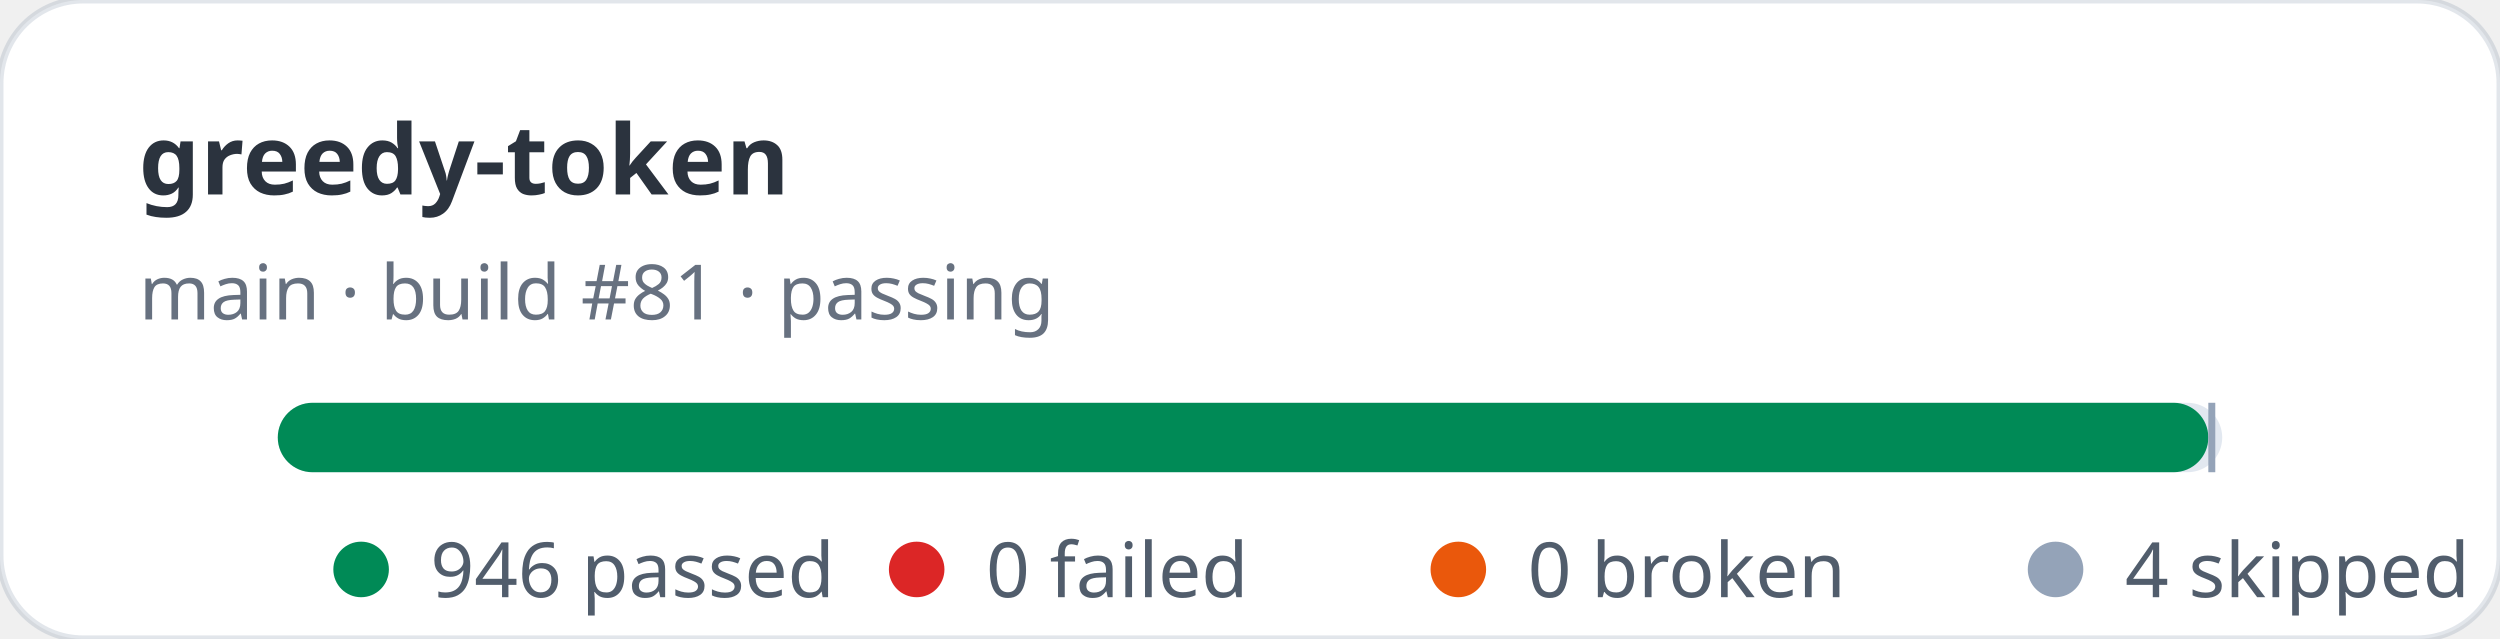
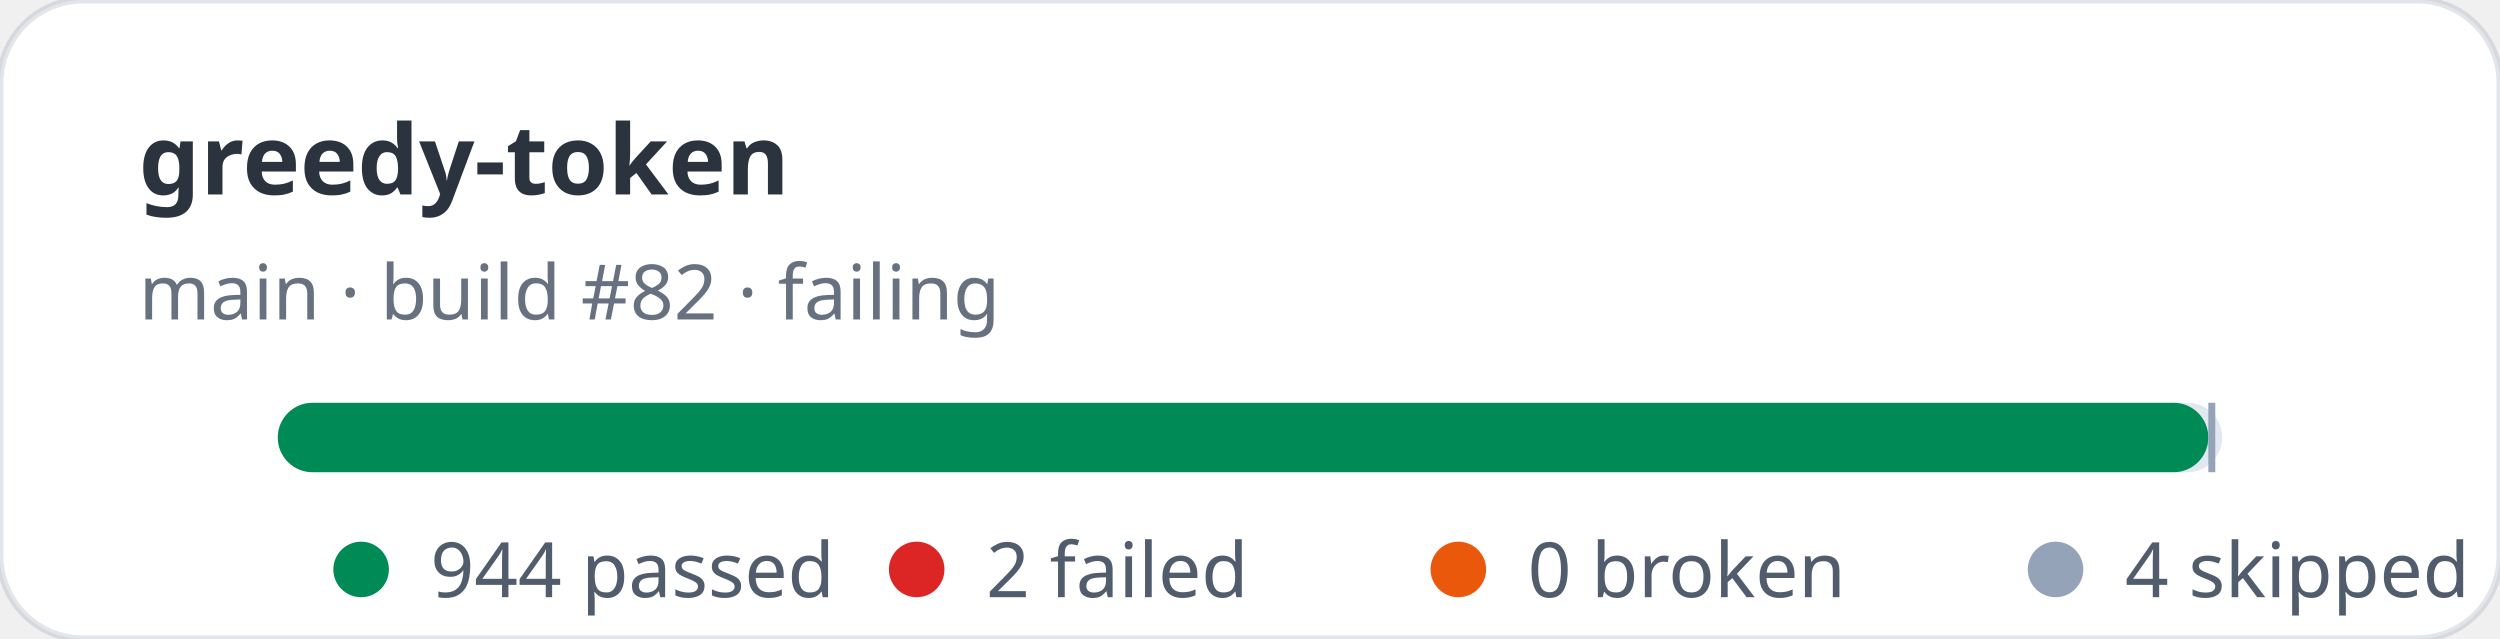
- <svg xmlns="http://www.w3.org/2000/svg" width="360" height="92" viewBox="0 0 360 92" role="img" aria-label="greedy-token stats: 946 passed, 0 failed">
+ <svg xmlns="http://www.w3.org/2000/svg" width="360" height="92" viewBox="0 0 360 92" role="img" aria-label="greedy-token stats: 944 passed, 2 failed">
  <rect width="360" height="92" rx="12" fill="#ffffff" stroke="rgba(11,48,86,0.12)" />
  <text x="20" y="28" fill="rgba(1,10,24,0.83)" font-family="ui-sans-serif,system-ui,sans-serif" font-size="14" font-weight="700">greedy-token</text>
-   <text x="20" y="46" fill="rgba(2,19,44,0.6)" font-family="ui-sans-serif,system-ui,sans-serif" font-size="11">main · build #81 · passing</text>
+   <text x="20" y="46" fill="rgba(2,19,44,0.6)" font-family="ui-sans-serif,system-ui,sans-serif" font-size="11">main · build #82 · failing</text>
  <rect x="40" y="58" width="280" height="10" rx="5" fill="#e2e8f0" />
  <rect x="40" y="58" width="278" height="10" rx="5" fill="#008a56" />
  <rect x="318" y="58" width="1" height="10" fill="#94a3b8" />
  <g font-family="ui-sans-serif,system-ui,sans-serif" font-size="11" fill="rgba(1,18,40,0.68)">
    <circle cx="52" cy="82" r="4" fill="#008a56" />
-     <text x="62" y="86">946 passed</text>
+     <text x="62" y="86">944 passed</text>
    <circle cx="132" cy="82" r="4" fill="#dc2626" />
-     <text x="142" y="86">0 failed</text>
+     <text x="142" y="86">2 failed</text>
    <circle cx="210" cy="82" r="4" fill="#ea580c" />
    <text x="220" y="86">0 broken</text>
    <circle cx="296" cy="82" r="4" fill="#94a3b8" />
    <text x="306" y="86">4 skipped</text>
  </g>
</svg>
